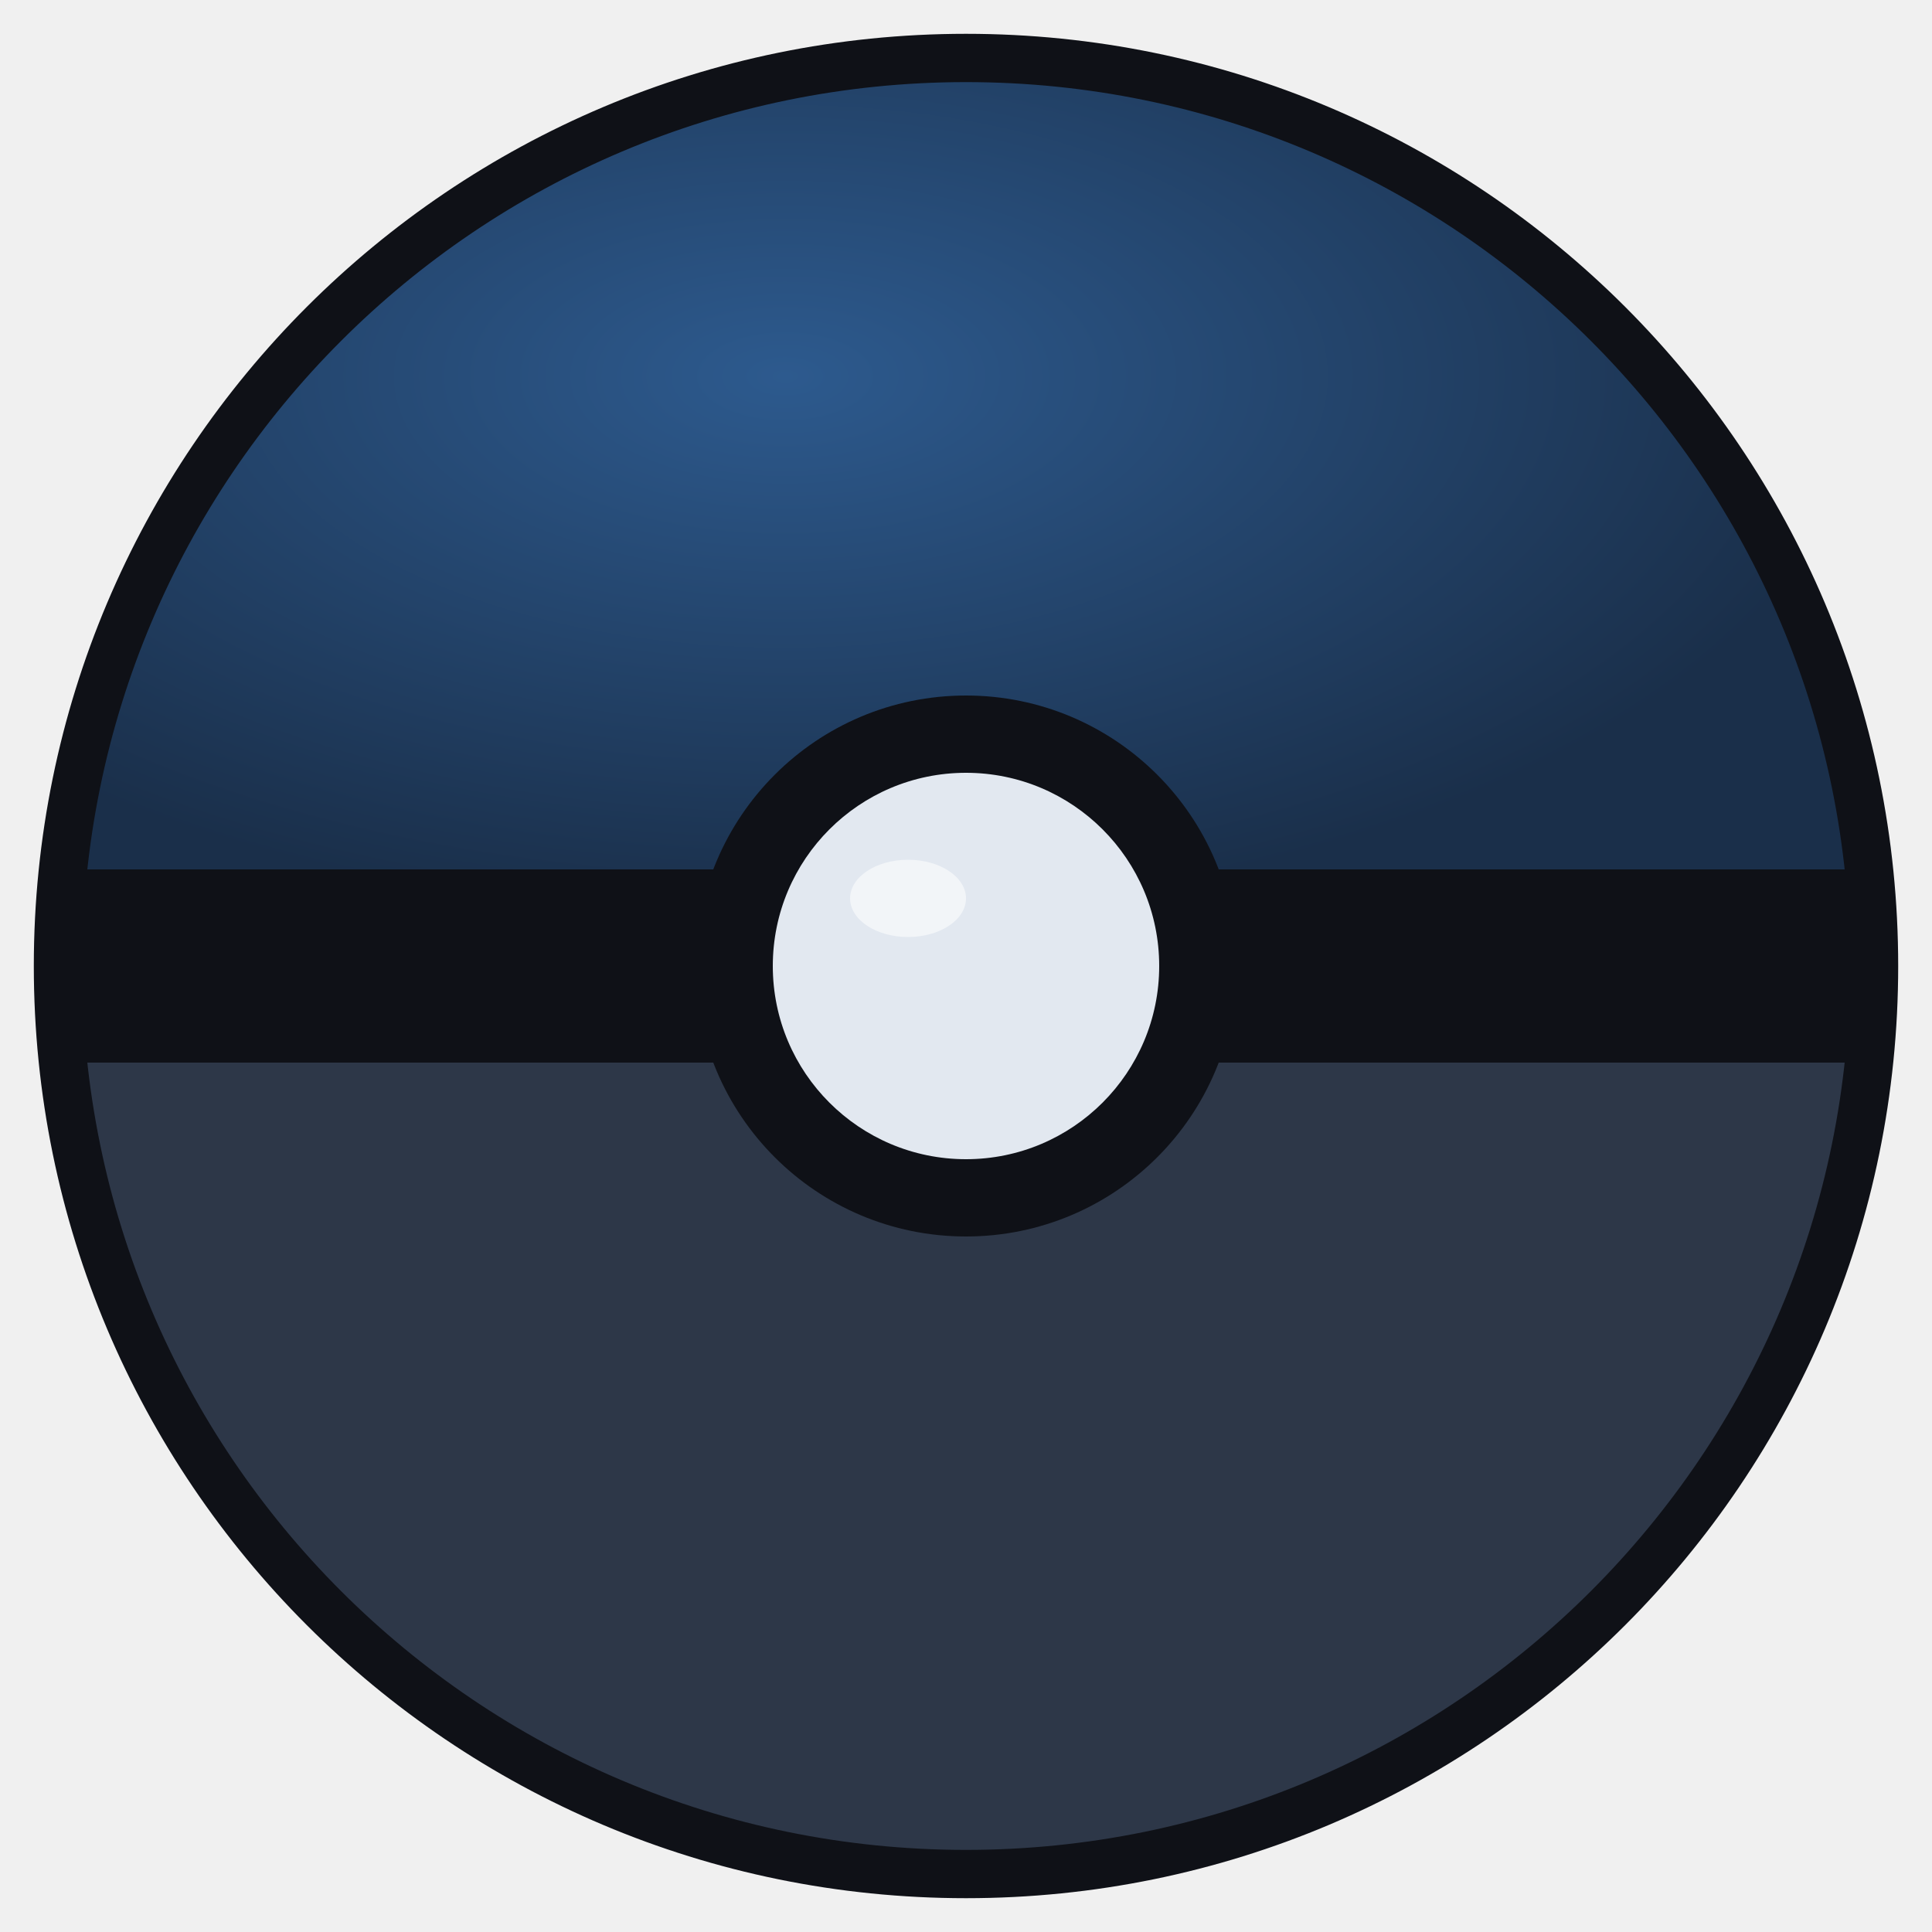
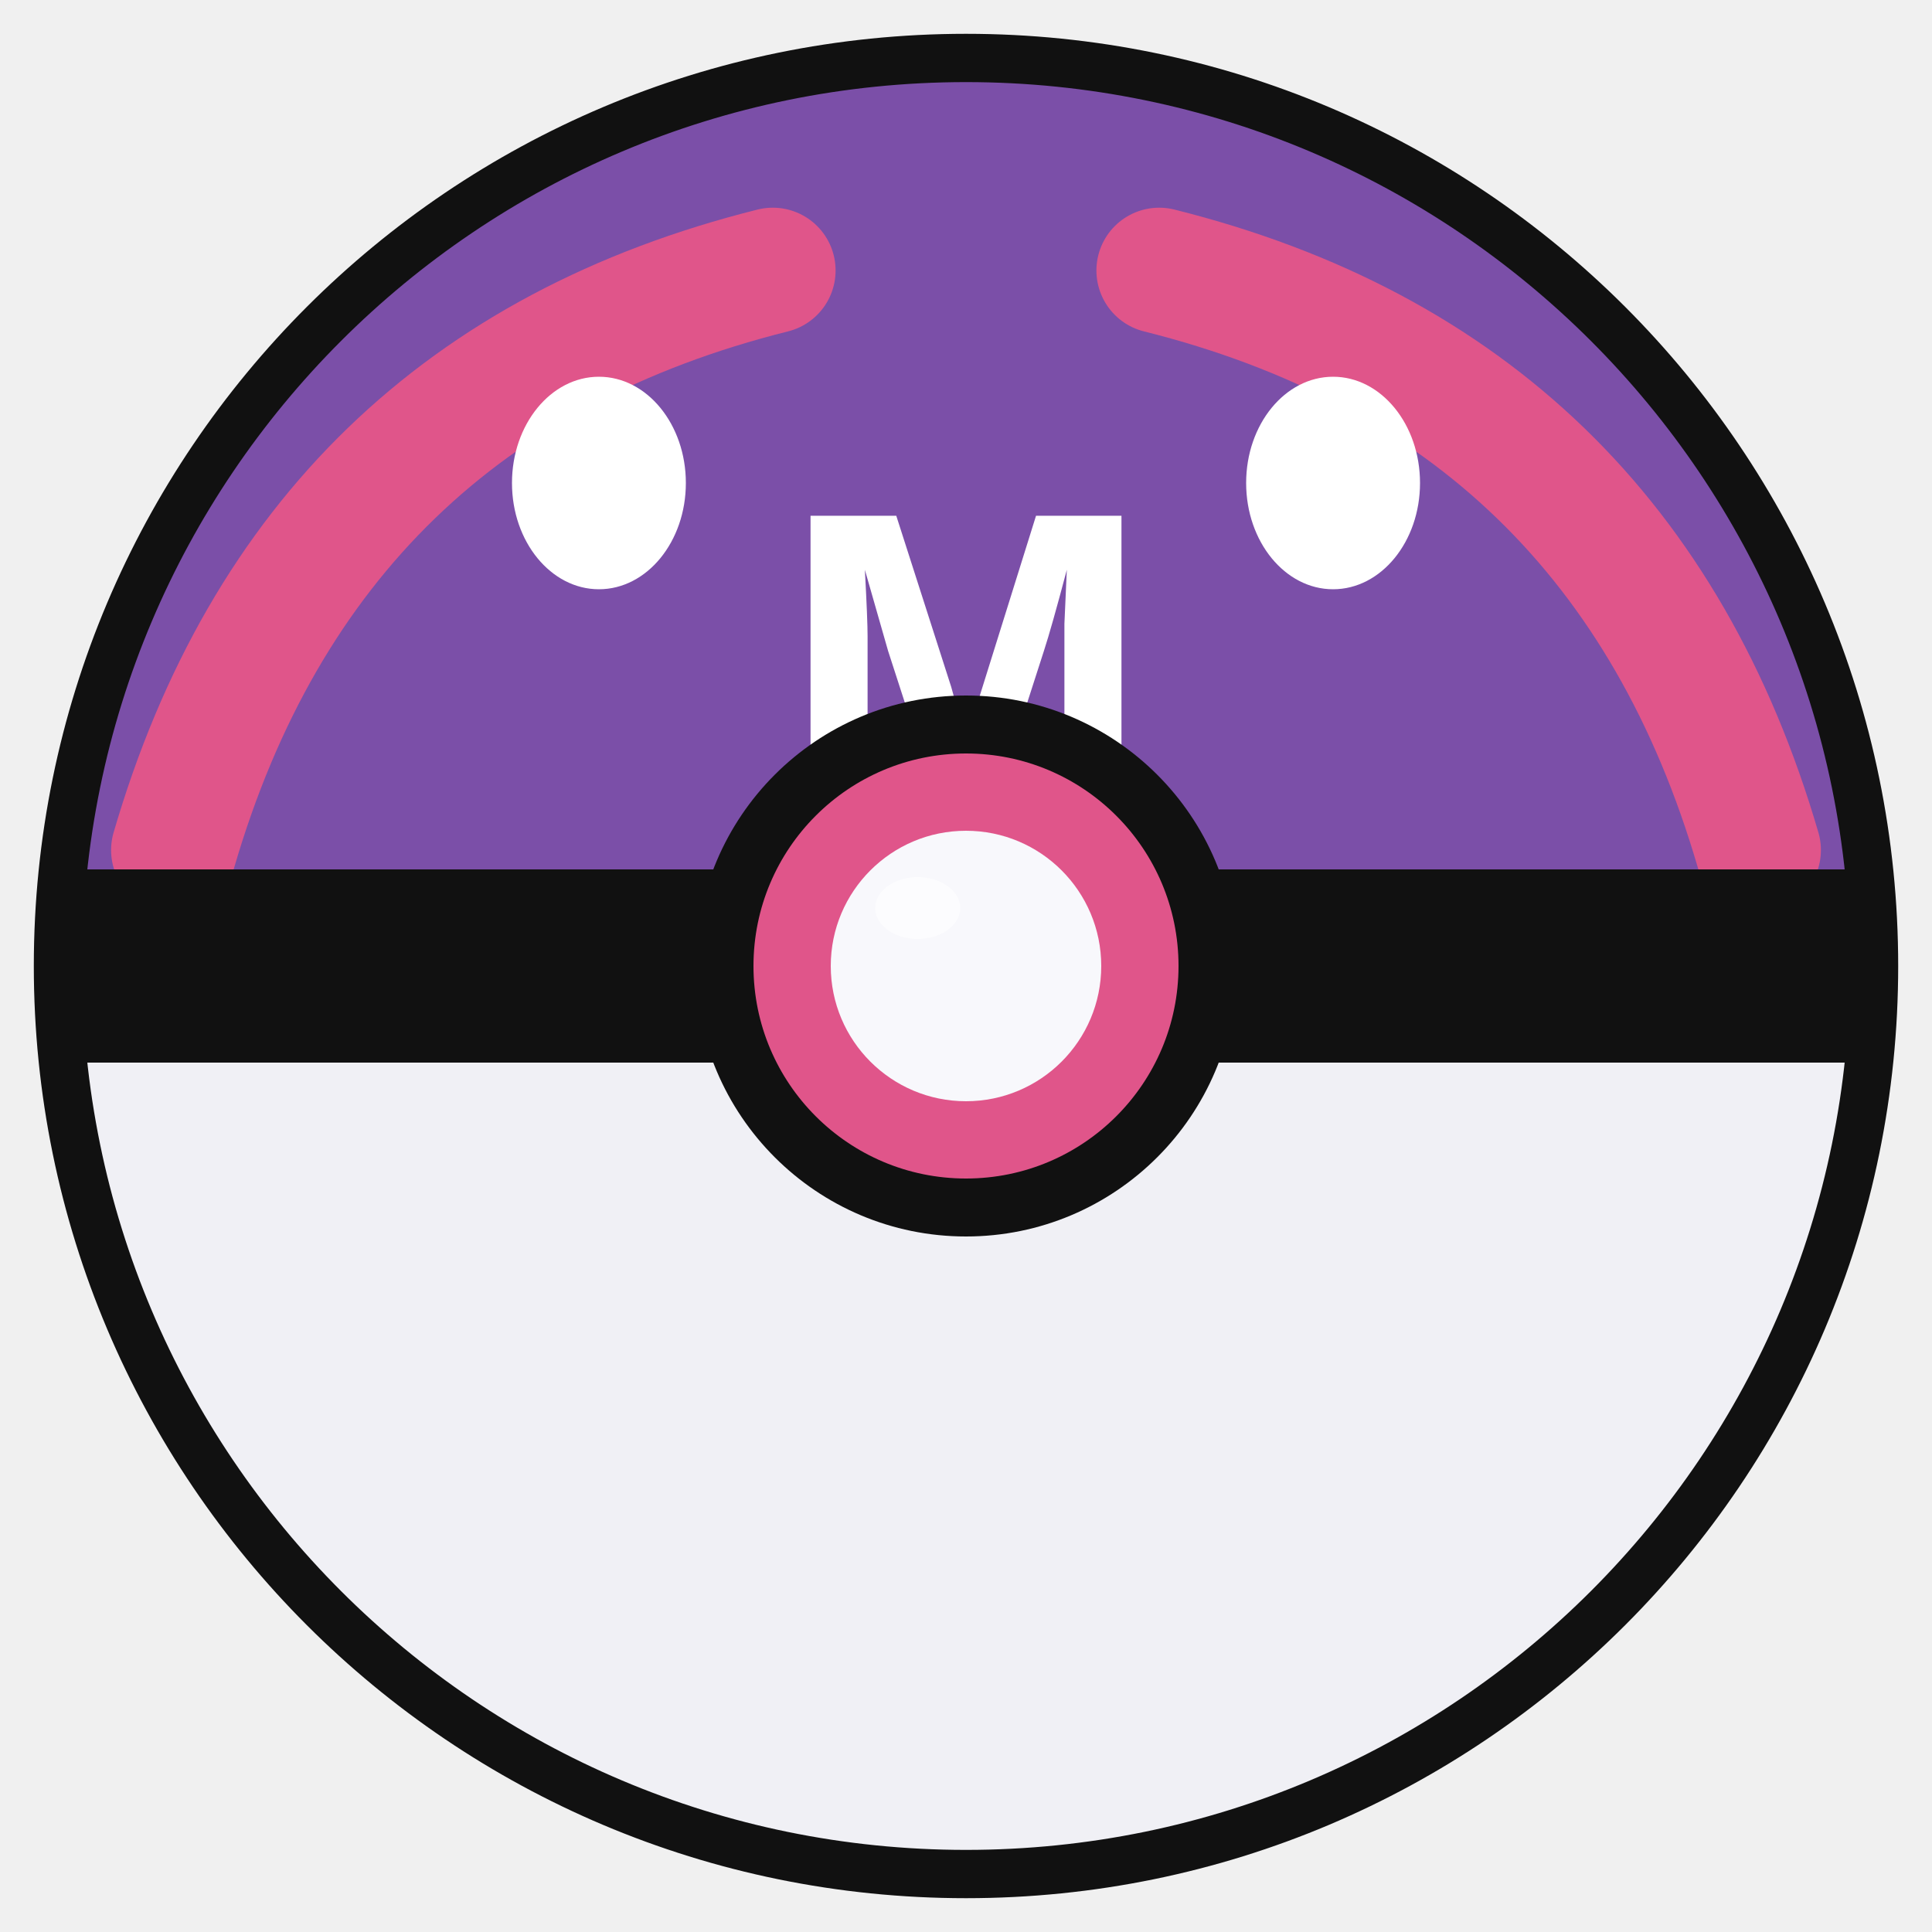
<svg xmlns="http://www.w3.org/2000/svg" viewBox="0 0 100 100">
  <defs>
    <clipPath id="c">
      <circle cx="50" cy="50" r="47" />
    </clipPath>
-     <radialGradient id="shine" cx="40%" cy="35%" r="60%">
-       <stop offset="0%" stop-color="#2d5a8e" stop-opacity="1" />
-       <stop offset="100%" stop-color="#1a2f4a" stop-opacity="1" />
-     </radialGradient>
  </defs>
-   <path d="M 3 50 A 47 47 0 0 1 97 50 Z" fill="url(#shine)" clip-path="url(#c)" />
-   <path d="M 3 50 A 47 47 0 0 0 97 50 Z" fill="#2d3748" clip-path="url(#c)" />
-   <rect x="3" y="45" width="94" height="10" fill="#0f1117" clip-path="url(#c)" />
-   <circle cx="50" cy="50" r="14" fill="#0f1117" />
-   <circle cx="50" cy="50" r="10" fill="#e2e8f0" />
-   <ellipse cx="47" cy="46.5" rx="3" ry="2" fill="white" opacity="0.55" />
-   <circle cx="50" cy="50" r="47" fill="none" stroke="#0f1117" stroke-width="2.5" />
+   <path d="M 3 50 A 47 47 0 0 0 97 50 Z" fill="#f0f0f5" />
+   <path d="M 3 50 A 47 47 0 0 1 97 50 Z" fill="#7B4FA8" />
+   <path d="M 9 44 Q 16 20 40 14" fill="none" stroke="#E0558A" stroke-width="6.5" stroke-linecap="round" clip-path="url(#c)" />
+   <path d="M 91 44 Q 84 20 60 14" fill="none" stroke="#E0558A" stroke-width="6.5" stroke-linecap="round" clip-path="url(#c)" />
+   <ellipse cx="31" cy="25" rx="4.5" ry="5.5" fill="white" clip-path="url(#c)" />
+   <ellipse cx="69" cy="25" rx="4.5" ry="5.5" fill="white" clip-path="url(#c)" />
+   <text x="50" y="36" font-family="'Arial Black', Arial, sans-serif" font-weight="900" font-size="23" fill="white" text-anchor="middle" dominant-baseline="middle">M</text>
+   <rect x="3" y="45" width="94" height="10" fill="#111" clip-path="url(#c)" />
+   <circle cx="50" cy="50" r="14" fill="#111" />
+   <circle cx="50" cy="50" r="11" fill="#E0558A" />
+   <circle cx="50" cy="50" r="7" fill="#f8f8fc" />
+   <ellipse cx="47.5" cy="47" rx="2.2" ry="1.6" fill="white" opacity="0.6" />
+   <circle cx="50" cy="50" r="47" fill="none" stroke="#111" stroke-width="2.5" />
</svg>
